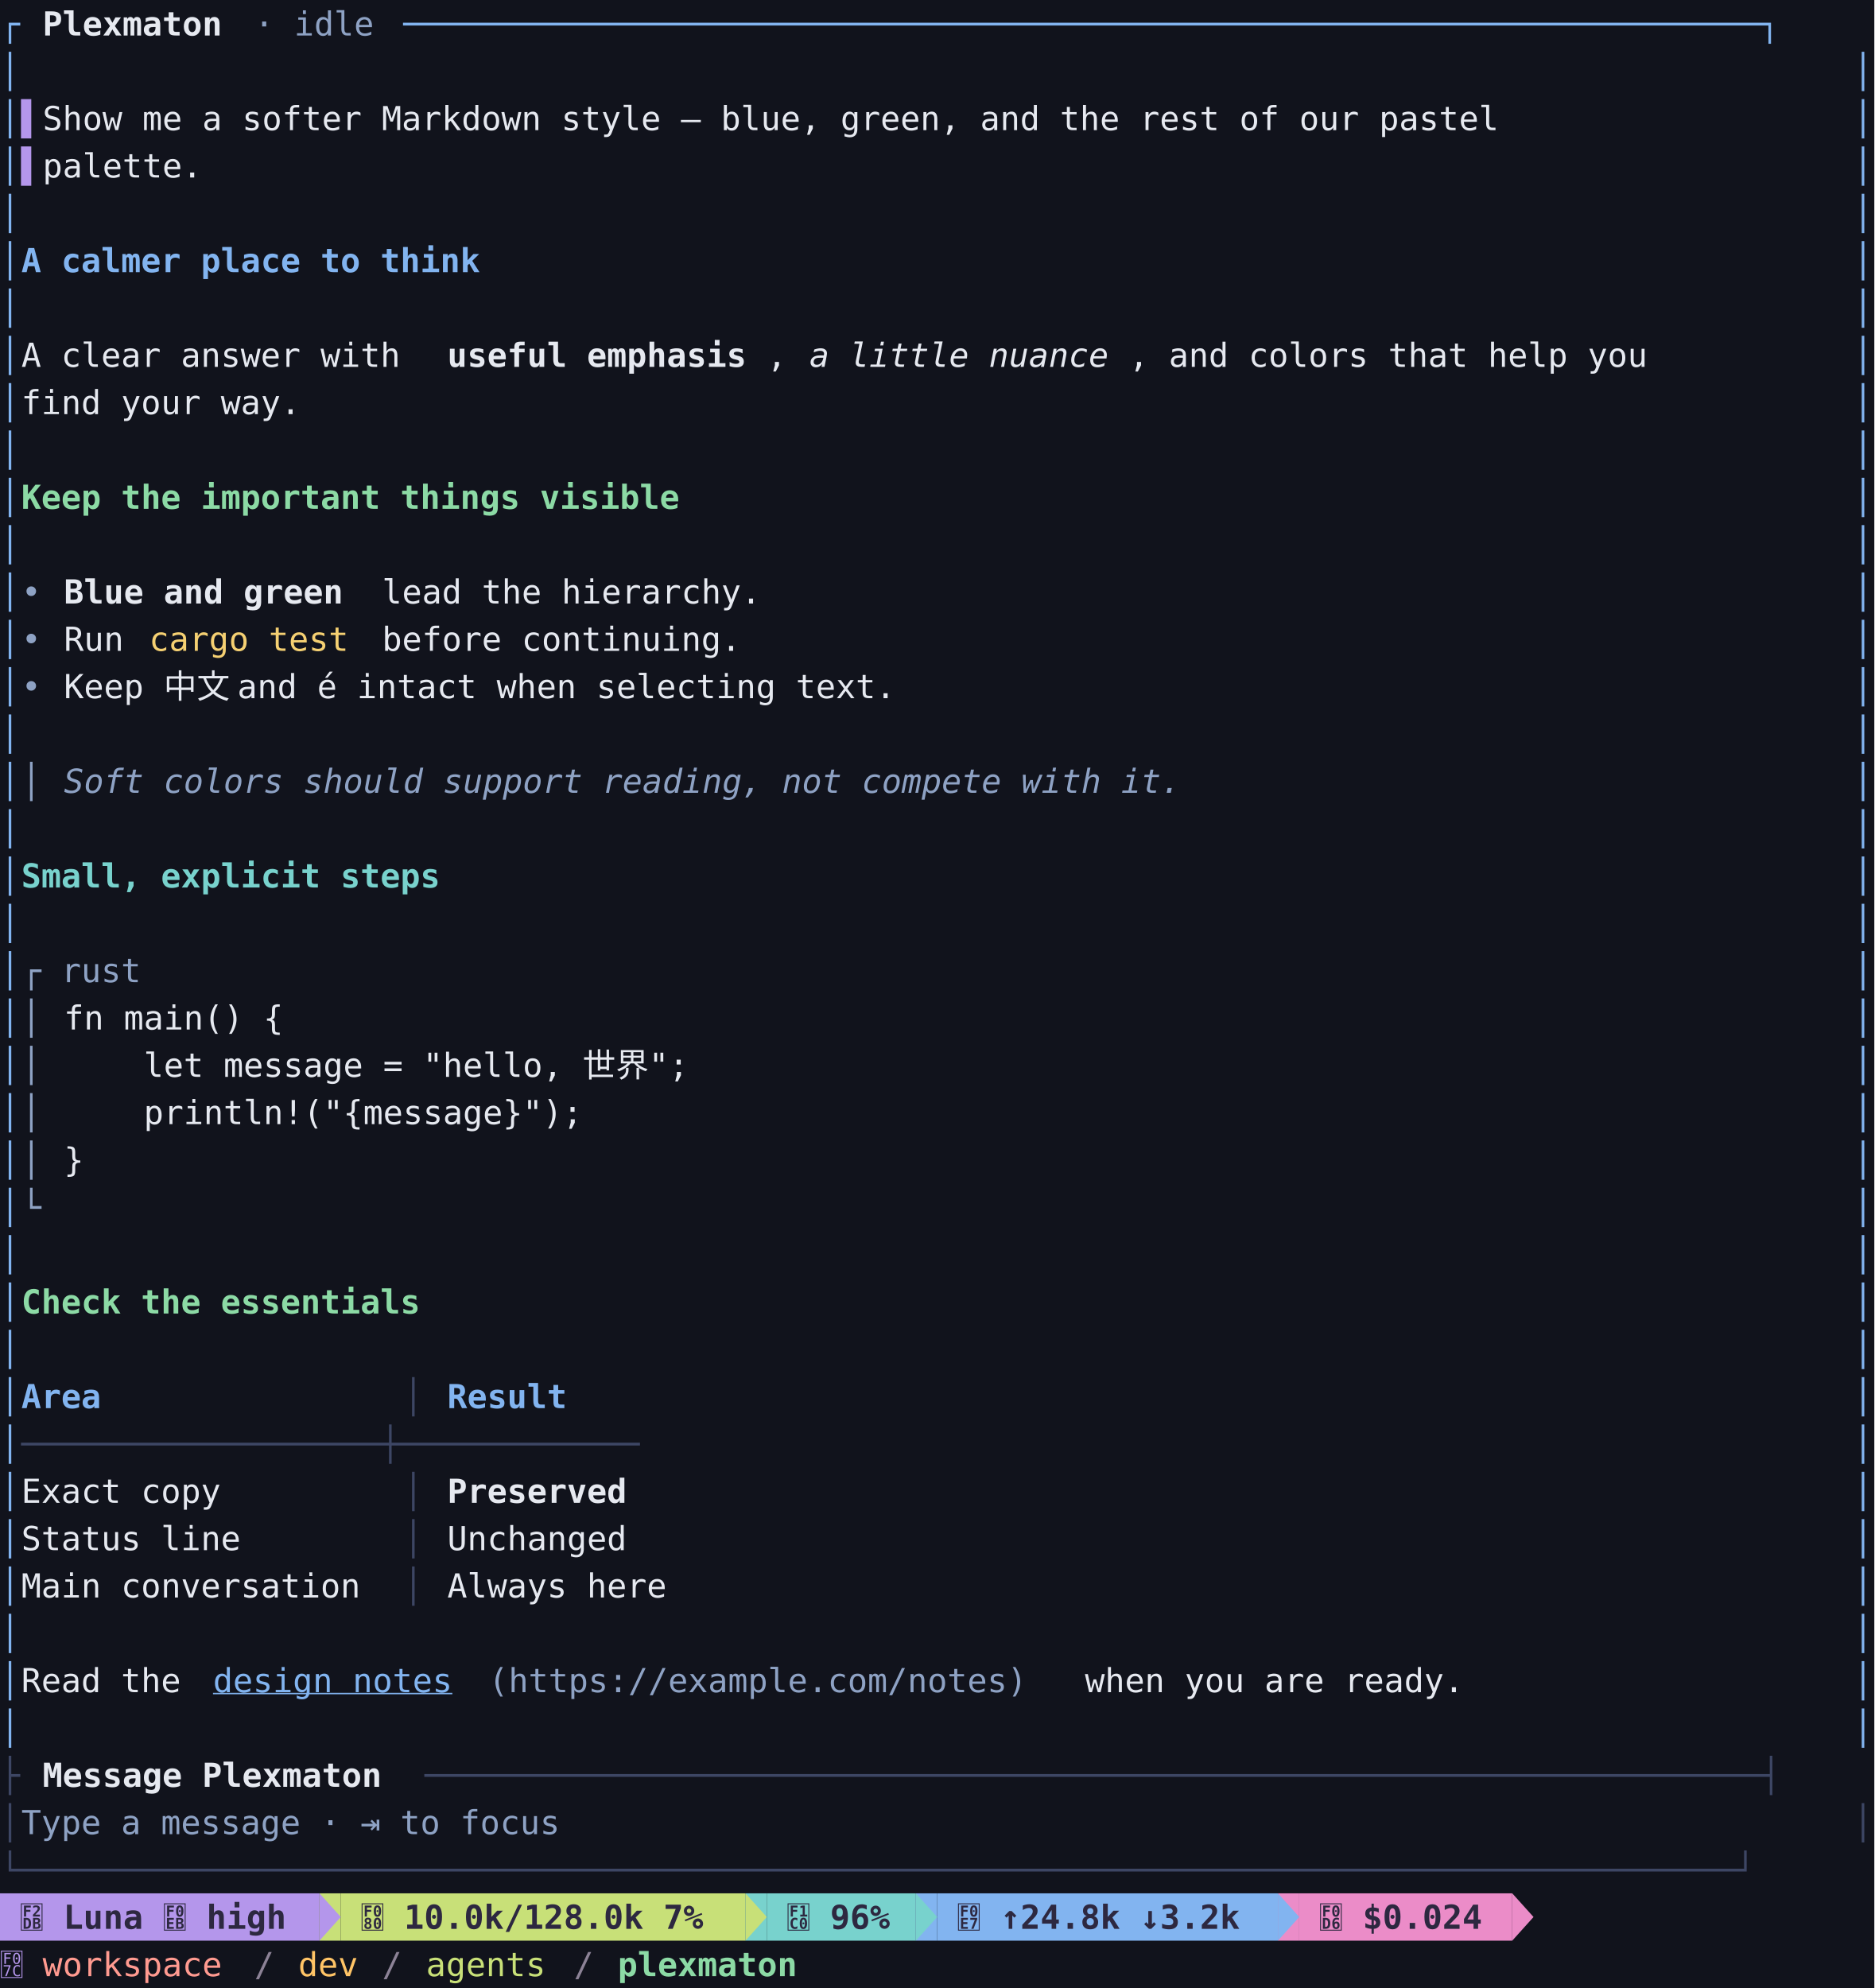
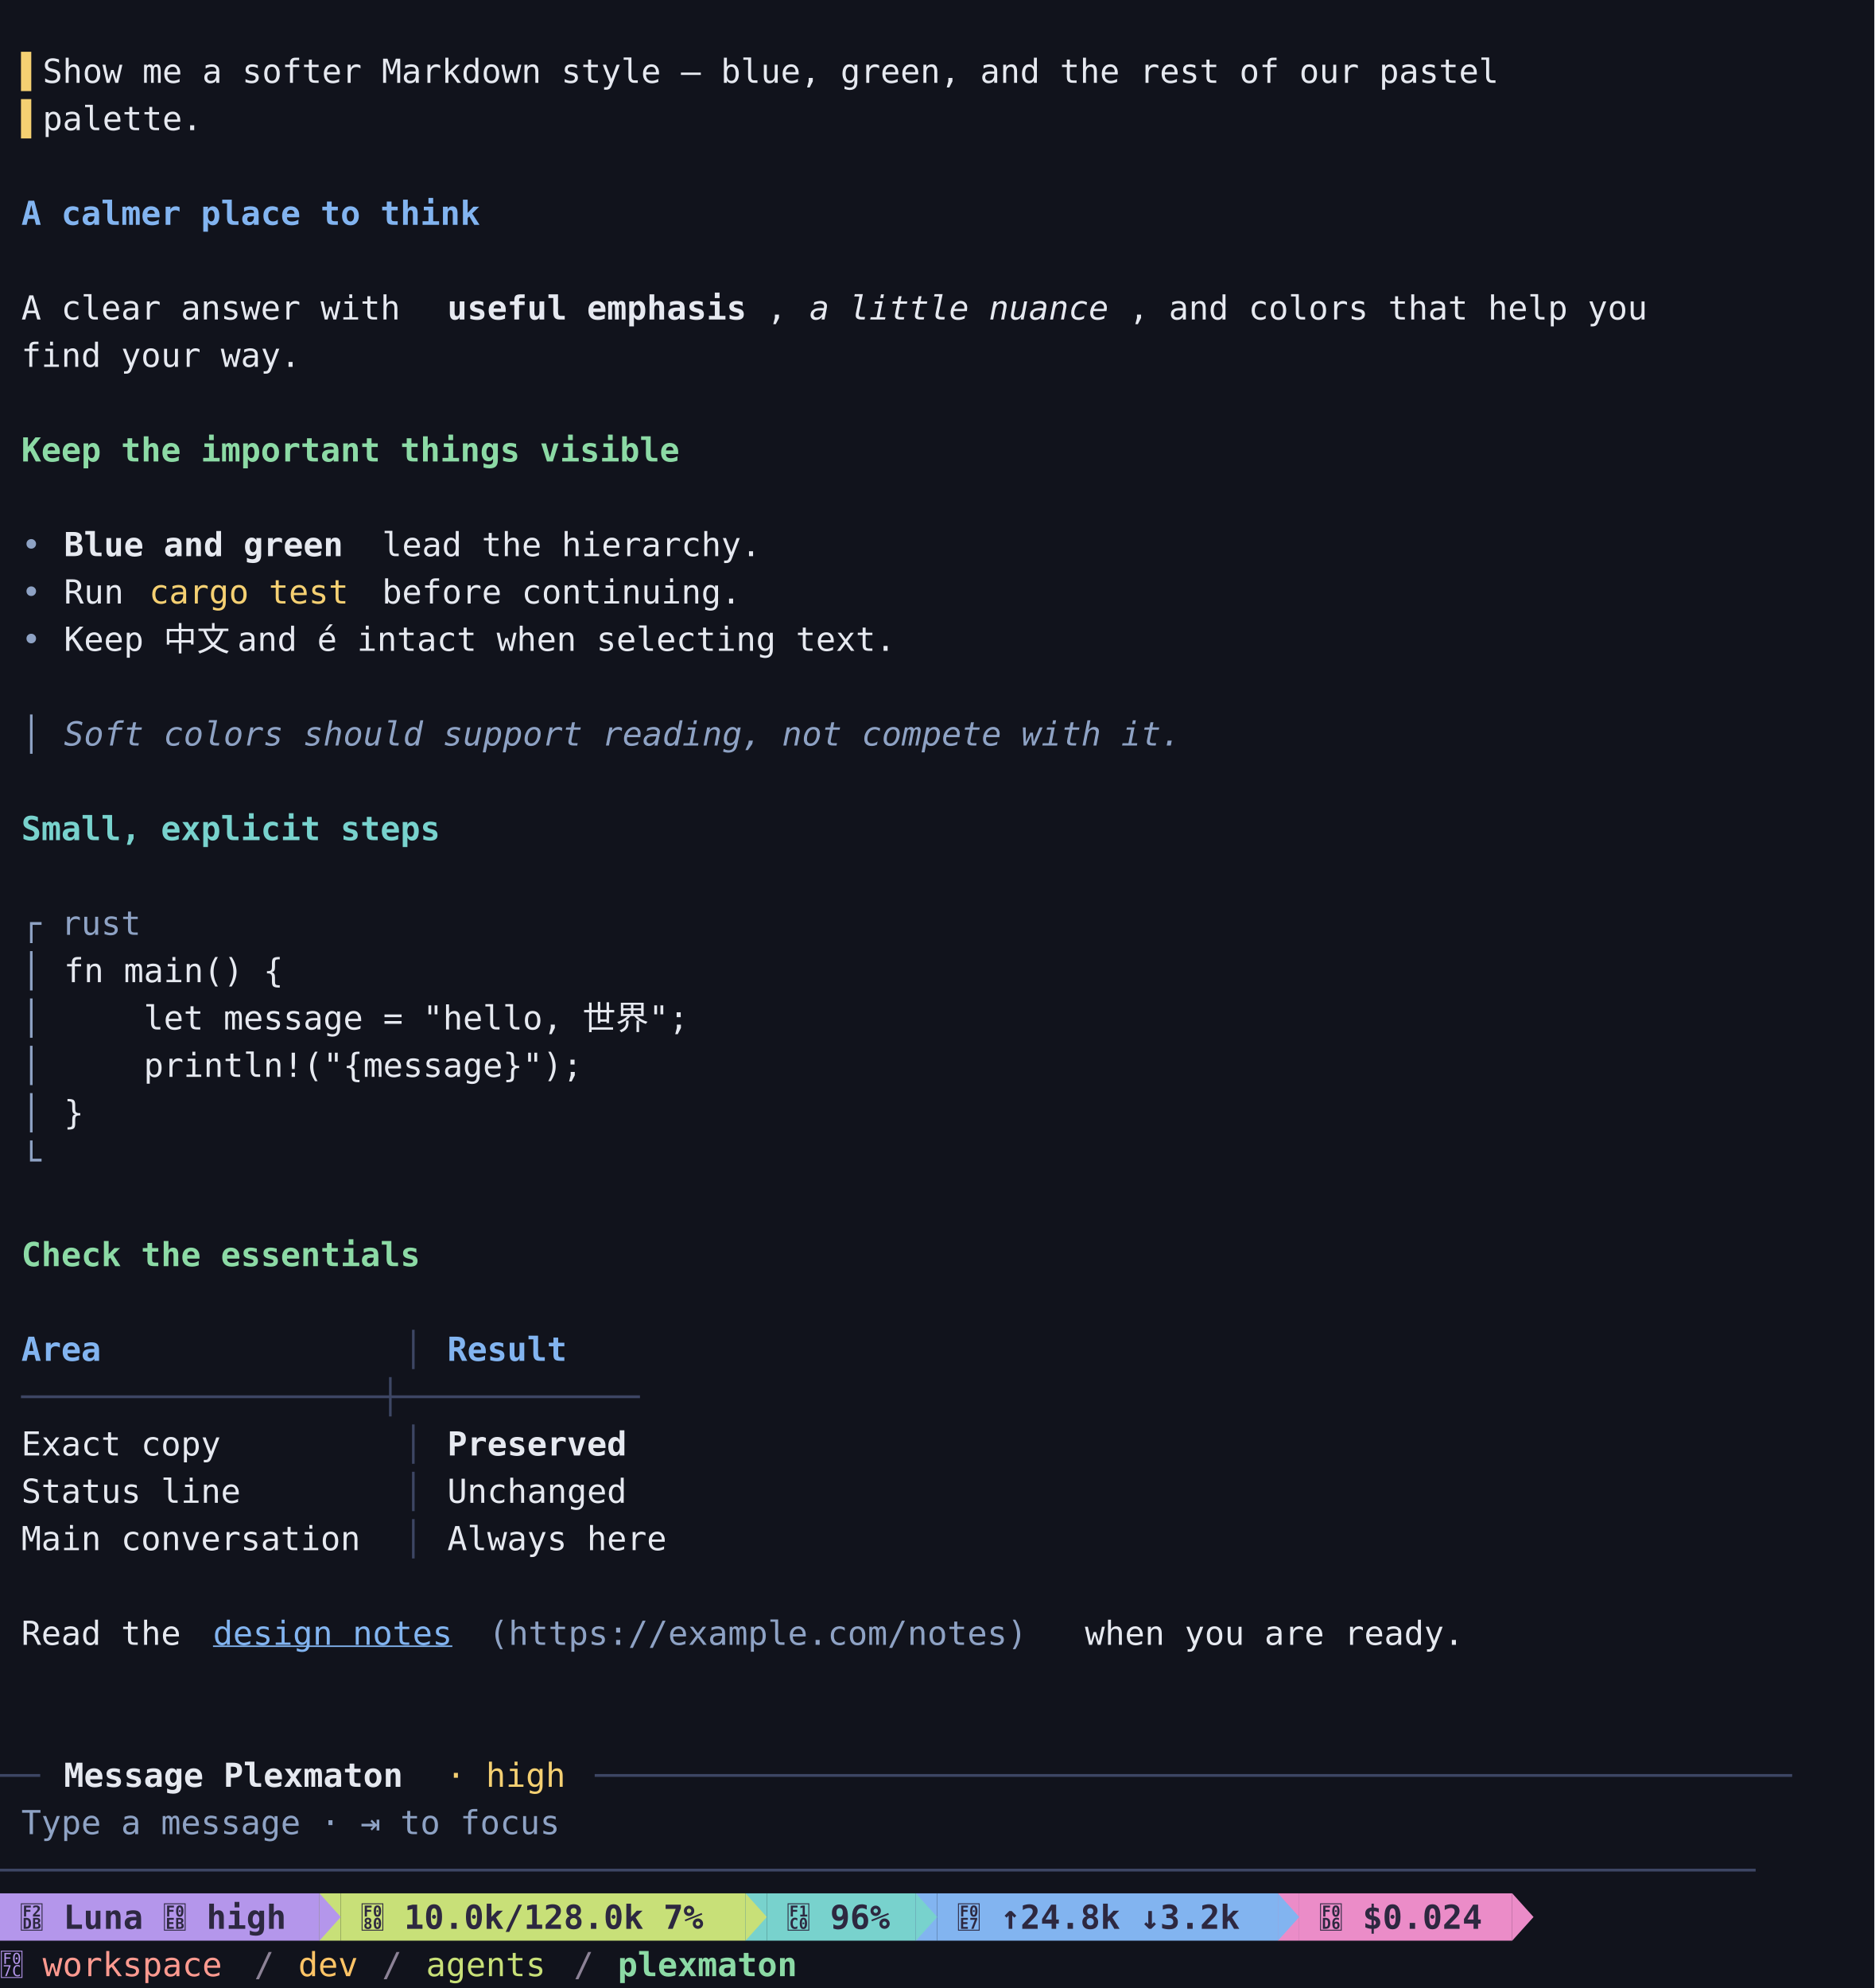
<svg xmlns="http://www.w3.org/2000/svg" width="100%" height="100%" viewBox="0 0 792 840" preserveAspectRatio="xMinYMin meet">
  <rect width="100%" height="100%" fill="#11131c" />
  <g font-family="Menlo,'Agave Nerd Font Mono',monospace" font-size="14">
-     <text x="0" y="15" fill="#82b4f0" font-weight="normal" font-style="normal" opacity="1" text-decoration="none" xml:space="preserve" textLength="18" lengthAdjust="spacingAndGlyphs">┌ </text>
-     <text x="18" y="15" fill="#e6e9f0" font-weight="bold" font-style="normal" opacity="1" text-decoration="none" xml:space="preserve" textLength="81" lengthAdjust="spacingAndGlyphs">Plexmaton</text>
-     <text x="99" y="15" fill="#8ea2c4" font-weight="normal" font-style="normal" opacity="1" text-decoration="none" xml:space="preserve" textLength="63" lengthAdjust="spacingAndGlyphs"> · idle</text>
-     <text x="162" y="15" fill="#82b4f0" font-weight="normal" font-style="normal" opacity="1" text-decoration="none" xml:space="preserve" textLength="630" lengthAdjust="spacingAndGlyphs"> ────────────────────────────────────────────────────────────────────┐</text>
-     <text x="0" y="35" fill="#82b4f0" font-weight="normal" font-style="normal" opacity="1" text-decoration="none" xml:space="preserve" textLength="9" lengthAdjust="spacingAndGlyphs">│</text>
-     <text x="783" y="35" fill="#82b4f0" font-weight="normal" font-style="normal" opacity="1" text-decoration="none" xml:space="preserve" textLength="9" lengthAdjust="spacingAndGlyphs">│</text>
-     <text x="0" y="55" fill="#82b4f0" font-weight="normal" font-style="normal" opacity="1" text-decoration="none" xml:space="preserve" textLength="9" lengthAdjust="spacingAndGlyphs">│</text>
-     <text x="9" y="55" fill="#b496eb" font-weight="normal" font-style="normal" opacity="1" text-decoration="none" xml:space="preserve" textLength="9" lengthAdjust="spacingAndGlyphs">▌</text>
-     <text x="18" y="55" fill="#e6e9f0" font-weight="normal" font-style="normal" opacity="1" text-decoration="none" xml:space="preserve" textLength="657" lengthAdjust="spacingAndGlyphs">Show me a softer Markdown style — blue, green, and the rest of our pastel</text>
-     <text x="783" y="55" fill="#82b4f0" font-weight="normal" font-style="normal" opacity="1" text-decoration="none" xml:space="preserve" textLength="9" lengthAdjust="spacingAndGlyphs">│</text>
-     <text x="0" y="75" fill="#82b4f0" font-weight="normal" font-style="normal" opacity="1" text-decoration="none" xml:space="preserve" textLength="9" lengthAdjust="spacingAndGlyphs">│</text>
-     <text x="9" y="75" fill="#b496eb" font-weight="normal" font-style="normal" opacity="1" text-decoration="none" xml:space="preserve" textLength="9" lengthAdjust="spacingAndGlyphs">▌</text>
-     <text x="18" y="75" fill="#e6e9f0" font-weight="normal" font-style="normal" opacity="1" text-decoration="none" xml:space="preserve" textLength="72" lengthAdjust="spacingAndGlyphs">palette.</text>
-     <text x="783" y="75" fill="#82b4f0" font-weight="normal" font-style="normal" opacity="1" text-decoration="none" xml:space="preserve" textLength="9" lengthAdjust="spacingAndGlyphs">│</text>
-     <text x="0" y="95" fill="#82b4f0" font-weight="normal" font-style="normal" opacity="1" text-decoration="none" xml:space="preserve" textLength="9" lengthAdjust="spacingAndGlyphs">│</text>
-     <text x="783" y="95" fill="#82b4f0" font-weight="normal" font-style="normal" opacity="1" text-decoration="none" xml:space="preserve" textLength="9" lengthAdjust="spacingAndGlyphs">│</text>
-     <text x="0" y="115" fill="#82b4f0" font-weight="normal" font-style="normal" opacity="1" text-decoration="none" xml:space="preserve" textLength="9" lengthAdjust="spacingAndGlyphs">│</text>
-     <text x="9" y="115" fill="#82b4f0" font-weight="bold" font-style="normal" opacity="1" text-decoration="none" xml:space="preserve" textLength="207" lengthAdjust="spacingAndGlyphs">A calmer place to think</text>
-     <text x="783" y="115" fill="#82b4f0" font-weight="normal" font-style="normal" opacity="1" text-decoration="none" xml:space="preserve" textLength="9" lengthAdjust="spacingAndGlyphs">│</text>
-     <text x="0" y="135" fill="#82b4f0" font-weight="normal" font-style="normal" opacity="1" text-decoration="none" xml:space="preserve" textLength="9" lengthAdjust="spacingAndGlyphs">│</text>
-     <text x="783" y="135" fill="#82b4f0" font-weight="normal" font-style="normal" opacity="1" text-decoration="none" xml:space="preserve" textLength="9" lengthAdjust="spacingAndGlyphs">│</text>
-     <text x="0" y="155" fill="#82b4f0" font-weight="normal" font-style="normal" opacity="1" text-decoration="none" xml:space="preserve" textLength="9" lengthAdjust="spacingAndGlyphs">│</text>
-     <text x="9" y="155" fill="#e6e9f0" font-weight="normal" font-style="normal" opacity="1" text-decoration="none" xml:space="preserve" textLength="180" lengthAdjust="spacingAndGlyphs">A clear answer with </text>
-     <text x="189" y="155" fill="#e6e9f0" font-weight="bold" font-style="normal" opacity="1" text-decoration="none" xml:space="preserve" textLength="135" lengthAdjust="spacingAndGlyphs">useful emphasis</text>
-     <text x="324" y="155" fill="#e6e9f0" font-weight="normal" font-style="normal" opacity="1" text-decoration="none" xml:space="preserve" textLength="18" lengthAdjust="spacingAndGlyphs">, </text>
-     <text x="342" y="155" fill="#e6e9f0" font-weight="normal" font-style="italic" opacity="1" text-decoration="none" xml:space="preserve" textLength="135" lengthAdjust="spacingAndGlyphs">a little nuance</text>
-     <text x="477" y="155" fill="#e6e9f0" font-weight="normal" font-style="normal" opacity="1" text-decoration="none" xml:space="preserve" textLength="234" lengthAdjust="spacingAndGlyphs">, and colors that help you</text>
-     <text x="783" y="155" fill="#82b4f0" font-weight="normal" font-style="normal" opacity="1" text-decoration="none" xml:space="preserve" textLength="9" lengthAdjust="spacingAndGlyphs">│</text>
-     <text x="0" y="175" fill="#82b4f0" font-weight="normal" font-style="normal" opacity="1" text-decoration="none" xml:space="preserve" textLength="9" lengthAdjust="spacingAndGlyphs">│</text>
-     <text x="9" y="175" fill="#e6e9f0" font-weight="normal" font-style="normal" opacity="1" text-decoration="none" xml:space="preserve" textLength="126" lengthAdjust="spacingAndGlyphs">find your way.</text>
-     <text x="783" y="175" fill="#82b4f0" font-weight="normal" font-style="normal" opacity="1" text-decoration="none" xml:space="preserve" textLength="9" lengthAdjust="spacingAndGlyphs">│</text>
-     <text x="0" y="195" fill="#82b4f0" font-weight="normal" font-style="normal" opacity="1" text-decoration="none" xml:space="preserve" textLength="9" lengthAdjust="spacingAndGlyphs">│</text>
-     <text x="783" y="195" fill="#82b4f0" font-weight="normal" font-style="normal" opacity="1" text-decoration="none" xml:space="preserve" textLength="9" lengthAdjust="spacingAndGlyphs">│</text>
-     <text x="0" y="215" fill="#82b4f0" font-weight="normal" font-style="normal" opacity="1" text-decoration="none" xml:space="preserve" textLength="9" lengthAdjust="spacingAndGlyphs">│</text>
-     <text x="9" y="215" fill="#8cdaa5" font-weight="bold" font-style="normal" opacity="1" text-decoration="none" xml:space="preserve" textLength="297" lengthAdjust="spacingAndGlyphs">Keep the important things visible</text>
-     <text x="783" y="215" fill="#82b4f0" font-weight="normal" font-style="normal" opacity="1" text-decoration="none" xml:space="preserve" textLength="9" lengthAdjust="spacingAndGlyphs">│</text>
-     <text x="0" y="235" fill="#82b4f0" font-weight="normal" font-style="normal" opacity="1" text-decoration="none" xml:space="preserve" textLength="9" lengthAdjust="spacingAndGlyphs">│</text>
-     <text x="783" y="235" fill="#82b4f0" font-weight="normal" font-style="normal" opacity="1" text-decoration="none" xml:space="preserve" textLength="9" lengthAdjust="spacingAndGlyphs">│</text>
-     <text x="0" y="255" fill="#82b4f0" font-weight="normal" font-style="normal" opacity="1" text-decoration="none" xml:space="preserve" textLength="9" lengthAdjust="spacingAndGlyphs">│</text>
+     <text x="9" y="35" fill="#f5d072" font-weight="normal" font-style="normal" opacity="1" text-decoration="none" xml:space="preserve" textLength="9" lengthAdjust="spacingAndGlyphs">▌</text>
+     <text x="18" y="35" fill="#e6e9f0" font-weight="normal" font-style="normal" opacity="1" text-decoration="none" xml:space="preserve" textLength="657" lengthAdjust="spacingAndGlyphs">Show me a softer Markdown style — blue, green, and the rest of our pastel</text>
+     <text x="9" y="55" fill="#f5d072" font-weight="normal" font-style="normal" opacity="1" text-decoration="none" xml:space="preserve" textLength="9" lengthAdjust="spacingAndGlyphs">▌</text>
+     <text x="18" y="55" fill="#e6e9f0" font-weight="normal" font-style="normal" opacity="1" text-decoration="none" xml:space="preserve" textLength="72" lengthAdjust="spacingAndGlyphs">palette.</text>
+     <text x="9" y="95" fill="#82b4f0" font-weight="bold" font-style="normal" opacity="1" text-decoration="none" xml:space="preserve" textLength="207" lengthAdjust="spacingAndGlyphs">A calmer place to think</text>
+     <text x="9" y="135" fill="#e6e9f0" font-weight="normal" font-style="normal" opacity="1" text-decoration="none" xml:space="preserve" textLength="180" lengthAdjust="spacingAndGlyphs">A clear answer with </text>
+     <text x="189" y="135" fill="#e6e9f0" font-weight="bold" font-style="normal" opacity="1" text-decoration="none" xml:space="preserve" textLength="135" lengthAdjust="spacingAndGlyphs">useful emphasis</text>
+     <text x="324" y="135" fill="#e6e9f0" font-weight="normal" font-style="normal" opacity="1" text-decoration="none" xml:space="preserve" textLength="18" lengthAdjust="spacingAndGlyphs">, </text>
+     <text x="342" y="135" fill="#e6e9f0" font-weight="normal" font-style="italic" opacity="1" text-decoration="none" xml:space="preserve" textLength="135" lengthAdjust="spacingAndGlyphs">a little nuance</text>
+     <text x="477" y="135" fill="#e6e9f0" font-weight="normal" font-style="normal" opacity="1" text-decoration="none" xml:space="preserve" textLength="234" lengthAdjust="spacingAndGlyphs">, and colors that help you</text>
+     <text x="9" y="155" fill="#e6e9f0" font-weight="normal" font-style="normal" opacity="1" text-decoration="none" xml:space="preserve" textLength="126" lengthAdjust="spacingAndGlyphs">find your way.</text>
+     <text x="9" y="195" fill="#8cdaa5" font-weight="bold" font-style="normal" opacity="1" text-decoration="none" xml:space="preserve" textLength="297" lengthAdjust="spacingAndGlyphs">Keep the important things visible</text>
+     <text x="9" y="235" fill="#8ea2c4" font-weight="normal" font-style="normal" opacity="1" text-decoration="none" xml:space="preserve" textLength="18" lengthAdjust="spacingAndGlyphs">• </text>
+     <text x="27" y="235" fill="#e6e9f0" font-weight="bold" font-style="normal" opacity="1" text-decoration="none" xml:space="preserve" textLength="126" lengthAdjust="spacingAndGlyphs">Blue and green</text>
+     <text x="153" y="235" fill="#e6e9f0" font-weight="normal" font-style="normal" opacity="1" text-decoration="none" xml:space="preserve" textLength="180" lengthAdjust="spacingAndGlyphs"> lead the hierarchy.</text>
    <text x="9" y="255" fill="#8ea2c4" font-weight="normal" font-style="normal" opacity="1" text-decoration="none" xml:space="preserve" textLength="18" lengthAdjust="spacingAndGlyphs">• </text>
-     <text x="27" y="255" fill="#e6e9f0" font-weight="bold" font-style="normal" opacity="1" text-decoration="none" xml:space="preserve" textLength="126" lengthAdjust="spacingAndGlyphs">Blue and green</text>
-     <text x="153" y="255" fill="#e6e9f0" font-weight="normal" font-style="normal" opacity="1" text-decoration="none" xml:space="preserve" textLength="180" lengthAdjust="spacingAndGlyphs"> lead the hierarchy.</text>
-     <text x="783" y="255" fill="#82b4f0" font-weight="normal" font-style="normal" opacity="1" text-decoration="none" xml:space="preserve" textLength="9" lengthAdjust="spacingAndGlyphs">│</text>
-     <text x="0" y="275" fill="#82b4f0" font-weight="normal" font-style="normal" opacity="1" text-decoration="none" xml:space="preserve" textLength="9" lengthAdjust="spacingAndGlyphs">│</text>
+     <text x="27" y="255" fill="#e6e9f0" font-weight="normal" font-style="normal" opacity="1" text-decoration="none" xml:space="preserve" textLength="36" lengthAdjust="spacingAndGlyphs">Run </text>
+     <text x="63" y="255" fill="#f5d072" font-weight="normal" font-style="normal" opacity="1" text-decoration="none" xml:space="preserve" textLength="90" lengthAdjust="spacingAndGlyphs">cargo test</text>
+     <text x="153" y="255" fill="#e6e9f0" font-weight="normal" font-style="normal" opacity="1" text-decoration="none" xml:space="preserve" textLength="171" lengthAdjust="spacingAndGlyphs"> before continuing.</text>
    <text x="9" y="275" fill="#8ea2c4" font-weight="normal" font-style="normal" opacity="1" text-decoration="none" xml:space="preserve" textLength="18" lengthAdjust="spacingAndGlyphs">• </text>
-     <text x="27" y="275" fill="#e6e9f0" font-weight="normal" font-style="normal" opacity="1" text-decoration="none" xml:space="preserve" textLength="36" lengthAdjust="spacingAndGlyphs">Run </text>
-     <text x="63" y="275" fill="#f5d072" font-weight="normal" font-style="normal" opacity="1" text-decoration="none" xml:space="preserve" textLength="90" lengthAdjust="spacingAndGlyphs">cargo test</text>
-     <text x="153" y="275" fill="#e6e9f0" font-weight="normal" font-style="normal" opacity="1" text-decoration="none" xml:space="preserve" textLength="171" lengthAdjust="spacingAndGlyphs"> before continuing.</text>
-     <text x="783" y="275" fill="#82b4f0" font-weight="normal" font-style="normal" opacity="1" text-decoration="none" xml:space="preserve" textLength="9" lengthAdjust="spacingAndGlyphs">│</text>
-     <text x="0" y="295" fill="#82b4f0" font-weight="normal" font-style="normal" opacity="1" text-decoration="none" xml:space="preserve" textLength="9" lengthAdjust="spacingAndGlyphs">│</text>
-     <text x="9" y="295" fill="#8ea2c4" font-weight="normal" font-style="normal" opacity="1" text-decoration="none" xml:space="preserve" textLength="18" lengthAdjust="spacingAndGlyphs">• </text>
-     <text x="27" y="295" fill="#e6e9f0" font-weight="normal" font-style="normal" opacity="1" text-decoration="none" xml:space="preserve" textLength="387" lengthAdjust="spacingAndGlyphs">Keep 中文 and é intact when selecting text.</text>
-     <text x="783" y="295" fill="#82b4f0" font-weight="normal" font-style="normal" opacity="1" text-decoration="none" xml:space="preserve" textLength="9" lengthAdjust="spacingAndGlyphs">│</text>
-     <text x="0" y="315" fill="#82b4f0" font-weight="normal" font-style="normal" opacity="1" text-decoration="none" xml:space="preserve" textLength="9" lengthAdjust="spacingAndGlyphs">│</text>
-     <text x="783" y="315" fill="#82b4f0" font-weight="normal" font-style="normal" opacity="1" text-decoration="none" xml:space="preserve" textLength="9" lengthAdjust="spacingAndGlyphs">│</text>
-     <text x="0" y="335" fill="#82b4f0" font-weight="normal" font-style="normal" opacity="1" text-decoration="none" xml:space="preserve" textLength="9" lengthAdjust="spacingAndGlyphs">│</text>
-     <text x="9" y="335" fill="#8ea2c4" font-weight="normal" font-style="normal" opacity="1" text-decoration="none" xml:space="preserve" textLength="18" lengthAdjust="spacingAndGlyphs">│ </text>
-     <text x="27" y="335" fill="#8ea2c4" font-weight="normal" font-style="italic" opacity="1" text-decoration="none" xml:space="preserve" textLength="504" lengthAdjust="spacingAndGlyphs">Soft colors should support reading, not compete with it.</text>
-     <text x="783" y="335" fill="#82b4f0" font-weight="normal" font-style="normal" opacity="1" text-decoration="none" xml:space="preserve" textLength="9" lengthAdjust="spacingAndGlyphs">│</text>
-     <text x="0" y="355" fill="#82b4f0" font-weight="normal" font-style="normal" opacity="1" text-decoration="none" xml:space="preserve" textLength="9" lengthAdjust="spacingAndGlyphs">│</text>
-     <text x="783" y="355" fill="#82b4f0" font-weight="normal" font-style="normal" opacity="1" text-decoration="none" xml:space="preserve" textLength="9" lengthAdjust="spacingAndGlyphs">│</text>
-     <text x="0" y="375" fill="#82b4f0" font-weight="normal" font-style="normal" opacity="1" text-decoration="none" xml:space="preserve" textLength="9" lengthAdjust="spacingAndGlyphs">│</text>
-     <text x="9" y="375" fill="#78d2cd" font-weight="bold" font-style="normal" opacity="1" text-decoration="none" xml:space="preserve" textLength="189" lengthAdjust="spacingAndGlyphs">Small, explicit steps</text>
-     <text x="783" y="375" fill="#82b4f0" font-weight="normal" font-style="normal" opacity="1" text-decoration="none" xml:space="preserve" textLength="9" lengthAdjust="spacingAndGlyphs">│</text>
-     <text x="0" y="395" fill="#82b4f0" font-weight="normal" font-style="normal" opacity="1" text-decoration="none" xml:space="preserve" textLength="9" lengthAdjust="spacingAndGlyphs">│</text>
-     <text x="783" y="395" fill="#82b4f0" font-weight="normal" font-style="normal" opacity="1" text-decoration="none" xml:space="preserve" textLength="9" lengthAdjust="spacingAndGlyphs">│</text>
-     <text x="0" y="415" fill="#82b4f0" font-weight="normal" font-style="normal" opacity="1" text-decoration="none" xml:space="preserve" textLength="9" lengthAdjust="spacingAndGlyphs">│</text>
-     <text x="9" y="415" fill="#8ea2c4" font-weight="normal" font-style="normal" opacity="1" text-decoration="none" xml:space="preserve" textLength="54" lengthAdjust="spacingAndGlyphs">┌ rust</text>
-     <text x="783" y="415" fill="#82b4f0" font-weight="normal" font-style="normal" opacity="1" text-decoration="none" xml:space="preserve" textLength="9" lengthAdjust="spacingAndGlyphs">│</text>
-     <text x="0" y="435" fill="#82b4f0" font-weight="normal" font-style="normal" opacity="1" text-decoration="none" xml:space="preserve" textLength="9" lengthAdjust="spacingAndGlyphs">│</text>
+     <text x="27" y="275" fill="#e6e9f0" font-weight="normal" font-style="normal" opacity="1" text-decoration="none" xml:space="preserve" textLength="387" lengthAdjust="spacingAndGlyphs">Keep 中文 and é intact when selecting text.</text>
+     <text x="9" y="315" fill="#8ea2c4" font-weight="normal" font-style="normal" opacity="1" text-decoration="none" xml:space="preserve" textLength="18" lengthAdjust="spacingAndGlyphs">│ </text>
+     <text x="27" y="315" fill="#8ea2c4" font-weight="normal" font-style="italic" opacity="1" text-decoration="none" xml:space="preserve" textLength="504" lengthAdjust="spacingAndGlyphs">Soft colors should support reading, not compete with it.</text>
+     <text x="9" y="355" fill="#78d2cd" font-weight="bold" font-style="normal" opacity="1" text-decoration="none" xml:space="preserve" textLength="189" lengthAdjust="spacingAndGlyphs">Small, explicit steps</text>
+     <text x="9" y="395" fill="#8ea2c4" font-weight="normal" font-style="normal" opacity="1" text-decoration="none" xml:space="preserve" textLength="54" lengthAdjust="spacingAndGlyphs">┌ rust</text>
+     <text x="9" y="415" fill="#8ea2c4" font-weight="normal" font-style="normal" opacity="1" text-decoration="none" xml:space="preserve" textLength="18" lengthAdjust="spacingAndGlyphs">│ </text>
+     <text x="27" y="415" fill="#e6e9f0" font-weight="normal" font-style="normal" opacity="1" text-decoration="none" xml:space="preserve" textLength="99" lengthAdjust="spacingAndGlyphs">fn main() {</text>
    <text x="9" y="435" fill="#8ea2c4" font-weight="normal" font-style="normal" opacity="1" text-decoration="none" xml:space="preserve" textLength="18" lengthAdjust="spacingAndGlyphs">│ </text>
-     <text x="27" y="435" fill="#e6e9f0" font-weight="normal" font-style="normal" opacity="1" text-decoration="none" xml:space="preserve" textLength="99" lengthAdjust="spacingAndGlyphs">fn main() {</text>
-     <text x="783" y="435" fill="#82b4f0" font-weight="normal" font-style="normal" opacity="1" text-decoration="none" xml:space="preserve" textLength="9" lengthAdjust="spacingAndGlyphs">│</text>
-     <text x="0" y="455" fill="#82b4f0" font-weight="normal" font-style="normal" opacity="1" text-decoration="none" xml:space="preserve" textLength="9" lengthAdjust="spacingAndGlyphs">│</text>
+     <text x="27" y="435" fill="#e6e9f0" font-weight="normal" font-style="normal" opacity="1" text-decoration="none" xml:space="preserve" textLength="288" lengthAdjust="spacingAndGlyphs">    let message = "hello, 世界";</text>
    <text x="9" y="455" fill="#8ea2c4" font-weight="normal" font-style="normal" opacity="1" text-decoration="none" xml:space="preserve" textLength="18" lengthAdjust="spacingAndGlyphs">│ </text>
-     <text x="27" y="455" fill="#e6e9f0" font-weight="normal" font-style="normal" opacity="1" text-decoration="none" xml:space="preserve" textLength="288" lengthAdjust="spacingAndGlyphs">    let message = "hello, 世界";</text>
-     <text x="783" y="455" fill="#82b4f0" font-weight="normal" font-style="normal" opacity="1" text-decoration="none" xml:space="preserve" textLength="9" lengthAdjust="spacingAndGlyphs">│</text>
-     <text x="0" y="475" fill="#82b4f0" font-weight="normal" font-style="normal" opacity="1" text-decoration="none" xml:space="preserve" textLength="9" lengthAdjust="spacingAndGlyphs">│</text>
+     <text x="27" y="455" fill="#e6e9f0" font-weight="normal" font-style="normal" opacity="1" text-decoration="none" xml:space="preserve" textLength="234" lengthAdjust="spacingAndGlyphs">    println!("{message}");</text>
    <text x="9" y="475" fill="#8ea2c4" font-weight="normal" font-style="normal" opacity="1" text-decoration="none" xml:space="preserve" textLength="18" lengthAdjust="spacingAndGlyphs">│ </text>
-     <text x="27" y="475" fill="#e6e9f0" font-weight="normal" font-style="normal" opacity="1" text-decoration="none" xml:space="preserve" textLength="234" lengthAdjust="spacingAndGlyphs">    println!("{message}");</text>
-     <text x="783" y="475" fill="#82b4f0" font-weight="normal" font-style="normal" opacity="1" text-decoration="none" xml:space="preserve" textLength="9" lengthAdjust="spacingAndGlyphs">│</text>
-     <text x="0" y="495" fill="#82b4f0" font-weight="normal" font-style="normal" opacity="1" text-decoration="none" xml:space="preserve" textLength="9" lengthAdjust="spacingAndGlyphs">│</text>
-     <text x="9" y="495" fill="#8ea2c4" font-weight="normal" font-style="normal" opacity="1" text-decoration="none" xml:space="preserve" textLength="18" lengthAdjust="spacingAndGlyphs">│ </text>
-     <text x="27" y="495" fill="#e6e9f0" font-weight="normal" font-style="normal" opacity="1" text-decoration="none" xml:space="preserve" textLength="9" lengthAdjust="spacingAndGlyphs">}</text>
-     <text x="783" y="495" fill="#82b4f0" font-weight="normal" font-style="normal" opacity="1" text-decoration="none" xml:space="preserve" textLength="9" lengthAdjust="spacingAndGlyphs">│</text>
-     <text x="0" y="515" fill="#82b4f0" font-weight="normal" font-style="normal" opacity="1" text-decoration="none" xml:space="preserve" textLength="9" lengthAdjust="spacingAndGlyphs">│</text>
-     <text x="9" y="515" fill="#8ea2c4" font-weight="normal" font-style="normal" opacity="1" text-decoration="none" xml:space="preserve" textLength="9" lengthAdjust="spacingAndGlyphs">└</text>
-     <text x="783" y="515" fill="#82b4f0" font-weight="normal" font-style="normal" opacity="1" text-decoration="none" xml:space="preserve" textLength="9" lengthAdjust="spacingAndGlyphs">│</text>
-     <text x="0" y="535" fill="#82b4f0" font-weight="normal" font-style="normal" opacity="1" text-decoration="none" xml:space="preserve" textLength="9" lengthAdjust="spacingAndGlyphs">│</text>
-     <text x="783" y="535" fill="#82b4f0" font-weight="normal" font-style="normal" opacity="1" text-decoration="none" xml:space="preserve" textLength="9" lengthAdjust="spacingAndGlyphs">│</text>
-     <text x="0" y="555" fill="#82b4f0" font-weight="normal" font-style="normal" opacity="1" text-decoration="none" xml:space="preserve" textLength="9" lengthAdjust="spacingAndGlyphs">│</text>
-     <text x="9" y="555" fill="#8cdaa5" font-weight="bold" font-style="normal" opacity="1" text-decoration="none" xml:space="preserve" textLength="180" lengthAdjust="spacingAndGlyphs">Check the essentials</text>
-     <text x="783" y="555" fill="#82b4f0" font-weight="normal" font-style="normal" opacity="1" text-decoration="none" xml:space="preserve" textLength="9" lengthAdjust="spacingAndGlyphs">│</text>
-     <text x="0" y="575" fill="#82b4f0" font-weight="normal" font-style="normal" opacity="1" text-decoration="none" xml:space="preserve" textLength="9" lengthAdjust="spacingAndGlyphs">│</text>
-     <text x="783" y="575" fill="#82b4f0" font-weight="normal" font-style="normal" opacity="1" text-decoration="none" xml:space="preserve" textLength="9" lengthAdjust="spacingAndGlyphs">│</text>
-     <text x="0" y="595" fill="#82b4f0" font-weight="normal" font-style="normal" opacity="1" text-decoration="none" xml:space="preserve" textLength="9" lengthAdjust="spacingAndGlyphs">│</text>
-     <text x="9" y="595" fill="#82b4f0" font-weight="bold" font-style="normal" opacity="1" text-decoration="none" xml:space="preserve" textLength="36" lengthAdjust="spacingAndGlyphs">Area</text>
-     <text x="162" y="595" fill="#3d4664" font-weight="normal" font-style="normal" opacity="1" text-decoration="none" xml:space="preserve" textLength="27" lengthAdjust="spacingAndGlyphs"> │ </text>
-     <text x="189" y="595" fill="#82b4f0" font-weight="bold" font-style="normal" opacity="1" text-decoration="none" xml:space="preserve" textLength="54" lengthAdjust="spacingAndGlyphs">Result</text>
-     <text x="783" y="595" fill="#82b4f0" font-weight="normal" font-style="normal" opacity="1" text-decoration="none" xml:space="preserve" textLength="9" lengthAdjust="spacingAndGlyphs">│</text>
-     <text x="0" y="615" fill="#82b4f0" font-weight="normal" font-style="normal" opacity="1" text-decoration="none" xml:space="preserve" textLength="9" lengthAdjust="spacingAndGlyphs">│</text>
-     <text x="9" y="615" fill="#3d4664" font-weight="normal" font-style="normal" opacity="1" text-decoration="none" xml:space="preserve" textLength="279" lengthAdjust="spacingAndGlyphs">──────────────────┼────────────</text>
-     <text x="783" y="615" fill="#82b4f0" font-weight="normal" font-style="normal" opacity="1" text-decoration="none" xml:space="preserve" textLength="9" lengthAdjust="spacingAndGlyphs">│</text>
-     <text x="0" y="635" fill="#82b4f0" font-weight="normal" font-style="normal" opacity="1" text-decoration="none" xml:space="preserve" textLength="9" lengthAdjust="spacingAndGlyphs">│</text>
-     <text x="9" y="635" fill="#e6e9f0" font-weight="normal" font-style="normal" opacity="1" text-decoration="none" xml:space="preserve" textLength="90" lengthAdjust="spacingAndGlyphs">Exact copy</text>
+     <text x="27" y="475" fill="#e6e9f0" font-weight="normal" font-style="normal" opacity="1" text-decoration="none" xml:space="preserve" textLength="9" lengthAdjust="spacingAndGlyphs">}</text>
+     <text x="9" y="495" fill="#8ea2c4" font-weight="normal" font-style="normal" opacity="1" text-decoration="none" xml:space="preserve" textLength="9" lengthAdjust="spacingAndGlyphs">└</text>
+     <text x="9" y="535" fill="#8cdaa5" font-weight="bold" font-style="normal" opacity="1" text-decoration="none" xml:space="preserve" textLength="180" lengthAdjust="spacingAndGlyphs">Check the essentials</text>
+     <text x="9" y="575" fill="#82b4f0" font-weight="bold" font-style="normal" opacity="1" text-decoration="none" xml:space="preserve" textLength="36" lengthAdjust="spacingAndGlyphs">Area</text>
+     <text x="162" y="575" fill="#3d4664" font-weight="normal" font-style="normal" opacity="1" text-decoration="none" xml:space="preserve" textLength="27" lengthAdjust="spacingAndGlyphs"> │ </text>
+     <text x="189" y="575" fill="#82b4f0" font-weight="bold" font-style="normal" opacity="1" text-decoration="none" xml:space="preserve" textLength="54" lengthAdjust="spacingAndGlyphs">Result</text>
+     <text x="9" y="595" fill="#3d4664" font-weight="normal" font-style="normal" opacity="1" text-decoration="none" xml:space="preserve" textLength="279" lengthAdjust="spacingAndGlyphs">──────────────────┼────────────</text>
+     <text x="9" y="615" fill="#e6e9f0" font-weight="normal" font-style="normal" opacity="1" text-decoration="none" xml:space="preserve" textLength="90" lengthAdjust="spacingAndGlyphs">Exact copy</text>
+     <text x="162" y="615" fill="#3d4664" font-weight="normal" font-style="normal" opacity="1" text-decoration="none" xml:space="preserve" textLength="27" lengthAdjust="spacingAndGlyphs"> │ </text>
+     <text x="189" y="615" fill="#e6e9f0" font-weight="bold" font-style="normal" opacity="1" text-decoration="none" xml:space="preserve" textLength="81" lengthAdjust="spacingAndGlyphs">Preserved</text>
+     <text x="9" y="635" fill="#e6e9f0" font-weight="normal" font-style="normal" opacity="1" text-decoration="none" xml:space="preserve" textLength="99" lengthAdjust="spacingAndGlyphs">Status line</text>
    <text x="162" y="635" fill="#3d4664" font-weight="normal" font-style="normal" opacity="1" text-decoration="none" xml:space="preserve" textLength="27" lengthAdjust="spacingAndGlyphs"> │ </text>
-     <text x="189" y="635" fill="#e6e9f0" font-weight="bold" font-style="normal" opacity="1" text-decoration="none" xml:space="preserve" textLength="81" lengthAdjust="spacingAndGlyphs">Preserved</text>
-     <text x="783" y="635" fill="#82b4f0" font-weight="normal" font-style="normal" opacity="1" text-decoration="none" xml:space="preserve" textLength="9" lengthAdjust="spacingAndGlyphs">│</text>
-     <text x="0" y="655" fill="#82b4f0" font-weight="normal" font-style="normal" opacity="1" text-decoration="none" xml:space="preserve" textLength="9" lengthAdjust="spacingAndGlyphs">│</text>
-     <text x="9" y="655" fill="#e6e9f0" font-weight="normal" font-style="normal" opacity="1" text-decoration="none" xml:space="preserve" textLength="99" lengthAdjust="spacingAndGlyphs">Status line</text>
+     <text x="189" y="635" fill="#e6e9f0" font-weight="normal" font-style="normal" opacity="1" text-decoration="none" xml:space="preserve" textLength="81" lengthAdjust="spacingAndGlyphs">Unchanged</text>
+     <text x="9" y="655" fill="#e6e9f0" font-weight="normal" font-style="normal" opacity="1" text-decoration="none" xml:space="preserve" textLength="153" lengthAdjust="spacingAndGlyphs">Main conversation</text>
    <text x="162" y="655" fill="#3d4664" font-weight="normal" font-style="normal" opacity="1" text-decoration="none" xml:space="preserve" textLength="27" lengthAdjust="spacingAndGlyphs"> │ </text>
-     <text x="189" y="655" fill="#e6e9f0" font-weight="normal" font-style="normal" opacity="1" text-decoration="none" xml:space="preserve" textLength="81" lengthAdjust="spacingAndGlyphs">Unchanged</text>
-     <text x="783" y="655" fill="#82b4f0" font-weight="normal" font-style="normal" opacity="1" text-decoration="none" xml:space="preserve" textLength="9" lengthAdjust="spacingAndGlyphs">│</text>
-     <text x="0" y="675" fill="#82b4f0" font-weight="normal" font-style="normal" opacity="1" text-decoration="none" xml:space="preserve" textLength="9" lengthAdjust="spacingAndGlyphs">│</text>
-     <text x="9" y="675" fill="#e6e9f0" font-weight="normal" font-style="normal" opacity="1" text-decoration="none" xml:space="preserve" textLength="153" lengthAdjust="spacingAndGlyphs">Main conversation</text>
-     <text x="162" y="675" fill="#3d4664" font-weight="normal" font-style="normal" opacity="1" text-decoration="none" xml:space="preserve" textLength="27" lengthAdjust="spacingAndGlyphs"> │ </text>
-     <text x="189" y="675" fill="#e6e9f0" font-weight="normal" font-style="normal" opacity="1" text-decoration="none" xml:space="preserve" textLength="99" lengthAdjust="spacingAndGlyphs">Always here</text>
-     <text x="783" y="675" fill="#82b4f0" font-weight="normal" font-style="normal" opacity="1" text-decoration="none" xml:space="preserve" textLength="9" lengthAdjust="spacingAndGlyphs">│</text>
-     <text x="0" y="695" fill="#82b4f0" font-weight="normal" font-style="normal" opacity="1" text-decoration="none" xml:space="preserve" textLength="9" lengthAdjust="spacingAndGlyphs">│</text>
-     <text x="783" y="695" fill="#82b4f0" font-weight="normal" font-style="normal" opacity="1" text-decoration="none" xml:space="preserve" textLength="9" lengthAdjust="spacingAndGlyphs">│</text>
-     <text x="0" y="715" fill="#82b4f0" font-weight="normal" font-style="normal" opacity="1" text-decoration="none" xml:space="preserve" textLength="9" lengthAdjust="spacingAndGlyphs">│</text>
-     <text x="9" y="715" fill="#e6e9f0" font-weight="normal" font-style="normal" opacity="1" text-decoration="none" xml:space="preserve" textLength="81" lengthAdjust="spacingAndGlyphs">Read the </text>
-     <text x="90" y="715" fill="#82b4f0" font-weight="normal" font-style="normal" opacity="1" text-decoration="underline" xml:space="preserve" textLength="108" lengthAdjust="spacingAndGlyphs">design notes</text>
-     <text x="198" y="715" fill="#8ea2c4" font-weight="normal" font-style="normal" opacity="1" text-decoration="none" xml:space="preserve" textLength="252" lengthAdjust="spacingAndGlyphs"> (https://example.com/notes)</text>
-     <text x="450" y="715" fill="#e6e9f0" font-weight="normal" font-style="normal" opacity="1" text-decoration="none" xml:space="preserve" textLength="180" lengthAdjust="spacingAndGlyphs"> when you are ready.</text>
-     <text x="783" y="715" fill="#82b4f0" font-weight="normal" font-style="normal" opacity="1" text-decoration="none" xml:space="preserve" textLength="9" lengthAdjust="spacingAndGlyphs">│</text>
-     <text x="0" y="735" fill="#82b4f0" font-weight="normal" font-style="normal" opacity="1" text-decoration="none" xml:space="preserve" textLength="9" lengthAdjust="spacingAndGlyphs">│</text>
-     <text x="783" y="735" fill="#82b4f0" font-weight="normal" font-style="normal" opacity="1" text-decoration="none" xml:space="preserve" textLength="9" lengthAdjust="spacingAndGlyphs">│</text>
-     <text x="0" y="755" fill="#3d4664" font-weight="normal" font-style="normal" opacity="1" text-decoration="none" xml:space="preserve" textLength="18" lengthAdjust="spacingAndGlyphs">├ </text>
-     <text x="18" y="755" fill="#e6e9f0" font-weight="bold" font-style="normal" opacity="1" text-decoration="none" xml:space="preserve" textLength="153" lengthAdjust="spacingAndGlyphs">Message Plexmaton</text>
-     <text x="171" y="755" fill="#3d4664" font-weight="normal" font-style="normal" opacity="1" text-decoration="none" xml:space="preserve" textLength="621" lengthAdjust="spacingAndGlyphs"> ───────────────────────────────────────────────────────────────────┤</text>
-     <text x="0" y="775" fill="#3d4664" font-weight="normal" font-style="normal" opacity="1" text-decoration="none" xml:space="preserve" textLength="9" lengthAdjust="spacingAndGlyphs">│</text>
+     <text x="189" y="655" fill="#e6e9f0" font-weight="normal" font-style="normal" opacity="1" text-decoration="none" xml:space="preserve" textLength="99" lengthAdjust="spacingAndGlyphs">Always here</text>
+     <text x="9" y="695" fill="#e6e9f0" font-weight="normal" font-style="normal" opacity="1" text-decoration="none" xml:space="preserve" textLength="81" lengthAdjust="spacingAndGlyphs">Read the </text>
+     <text x="90" y="695" fill="#82b4f0" font-weight="normal" font-style="normal" opacity="1" text-decoration="underline" xml:space="preserve" textLength="108" lengthAdjust="spacingAndGlyphs">design notes</text>
+     <text x="198" y="695" fill="#8ea2c4" font-weight="normal" font-style="normal" opacity="1" text-decoration="none" xml:space="preserve" textLength="252" lengthAdjust="spacingAndGlyphs"> (https://example.com/notes)</text>
+     <text x="450" y="695" fill="#e6e9f0" font-weight="normal" font-style="normal" opacity="1" text-decoration="none" xml:space="preserve" textLength="180" lengthAdjust="spacingAndGlyphs"> when you are ready.</text>
+     <text x="0" y="755" fill="#3d4664" font-weight="normal" font-style="normal" opacity="1" text-decoration="none" xml:space="preserve" textLength="27" lengthAdjust="spacingAndGlyphs">── </text>
+     <text x="27" y="755" fill="#e6e9f0" font-weight="bold" font-style="normal" opacity="1" text-decoration="none" xml:space="preserve" textLength="153" lengthAdjust="spacingAndGlyphs">Message Plexmaton</text>
+     <text x="180" y="755" fill="#f5d072" font-weight="normal" font-style="normal" opacity="1" text-decoration="none" xml:space="preserve" textLength="63" lengthAdjust="spacingAndGlyphs"> · high</text>
+     <text x="243" y="755" fill="#3d4664" font-weight="normal" font-style="normal" opacity="1" text-decoration="none" xml:space="preserve" textLength="549" lengthAdjust="spacingAndGlyphs"> ────────────────────────────────────────────────────────────</text>
    <text x="9" y="775" fill="#8ea2c4" font-weight="normal" font-style="normal" opacity="1" text-decoration="none" xml:space="preserve" textLength="243" lengthAdjust="spacingAndGlyphs">Type a message · ⇥ to focus</text>
-     <text x="783" y="775" fill="#3d4664" font-weight="normal" font-style="normal" opacity="1" text-decoration="none" xml:space="preserve" textLength="9" lengthAdjust="spacingAndGlyphs">│</text>
-     <text x="0" y="795" fill="#3d4664" font-weight="normal" font-style="normal" opacity="1" text-decoration="none" xml:space="preserve" textLength="792" lengthAdjust="spacingAndGlyphs">└──────────────────────────────────────────────────────────────────────────────────────┘</text>
+     <text x="0" y="795" fill="#3d4664" font-weight="normal" font-style="normal" opacity="1" text-decoration="none" xml:space="preserve" textLength="792" lengthAdjust="spacingAndGlyphs">────────────────────────────────────────────────────────────────────────────────────────</text>
    <rect x="0" y="800" width="135" height="20" fill="#b496eb" />
    <text x="0" y="815" fill="#2d2840" font-weight="bold" font-style="normal" opacity="1" text-decoration="none" xml:space="preserve" textLength="135" lengthAdjust="spacingAndGlyphs">  Luna  high </text>
    <rect x="135" y="800" width="9" height="20" fill="#c8e078" />
    <polygon points="135,800 144,810 135,820" fill="#b496eb" />
    <rect x="144" y="800" width="171" height="20" fill="#c8e078" />
    <text x="144" y="815" fill="#2d2840" font-weight="bold" font-style="normal" opacity="1" text-decoration="none" xml:space="preserve" textLength="171" lengthAdjust="spacingAndGlyphs">  10.0k/128.0k 7% </text>
    <rect x="315" y="800" width="9" height="20" fill="#78d2cd" />
    <polygon points="315,800 324,810 315,820" fill="#c8e078" />
    <rect x="324" y="800" width="63" height="20" fill="#78d2cd" />
    <text x="324" y="815" fill="#2d2840" font-weight="bold" font-style="normal" opacity="1" text-decoration="none" xml:space="preserve" textLength="63" lengthAdjust="spacingAndGlyphs">  96% </text>
    <rect x="387" y="800" width="9" height="20" fill="#82b4f0" />
    <polygon points="387,800 396,810 387,820" fill="#78d2cd" />
    <rect x="396" y="800" width="144" height="20" fill="#82b4f0" />
    <text x="396" y="815" fill="#2d2840" font-weight="bold" font-style="normal" opacity="1" text-decoration="none" xml:space="preserve" textLength="144" lengthAdjust="spacingAndGlyphs">  ↑24.8k ↓3.2k </text>
    <rect x="540" y="800" width="9" height="20" fill="#eb8cc8" />
    <polygon points="540,800 549,810 540,820" fill="#82b4f0" />
    <rect x="549" y="800" width="90" height="20" fill="#eb8cc8" />
    <text x="549" y="815" fill="#2d2840" font-weight="bold" font-style="normal" opacity="1" text-decoration="none" xml:space="preserve" textLength="90" lengthAdjust="spacingAndGlyphs">  $0.024 </text>
    <polygon points="639,800 648,810 639,820" fill="#eb8cc8" />
    <text x="0" y="835" fill="#b496eb" font-weight="normal" font-style="normal" opacity="1" text-decoration="none" xml:space="preserve" textLength="18" lengthAdjust="spacingAndGlyphs"> </text>
    <text x="18" y="835" fill="#ff9a90" font-weight="normal" font-style="normal" opacity="1" text-decoration="none" xml:space="preserve" textLength="81" lengthAdjust="spacingAndGlyphs">workspace</text>
    <text x="99" y="835" fill="#8c8296" font-weight="normal" font-style="normal" opacity="1" text-decoration="none" xml:space="preserve" textLength="27" lengthAdjust="spacingAndGlyphs"> / </text>
    <text x="126" y="835" fill="#ffc466" font-weight="normal" font-style="normal" opacity="1" text-decoration="none" xml:space="preserve" textLength="27" lengthAdjust="spacingAndGlyphs">dev</text>
    <text x="153" y="835" fill="#8c8296" font-weight="normal" font-style="normal" opacity="1" text-decoration="none" xml:space="preserve" textLength="27" lengthAdjust="spacingAndGlyphs"> / </text>
    <text x="180" y="835" fill="#c8e078" font-weight="normal" font-style="normal" opacity="1" text-decoration="none" xml:space="preserve" textLength="54" lengthAdjust="spacingAndGlyphs">agents</text>
    <text x="234" y="835" fill="#8c8296" font-weight="normal" font-style="normal" opacity="1" text-decoration="none" xml:space="preserve" textLength="27" lengthAdjust="spacingAndGlyphs"> / </text>
    <text x="261" y="835" fill="#8cdaa5" font-weight="bold" font-style="normal" opacity="1" text-decoration="none" xml:space="preserve" textLength="81" lengthAdjust="spacingAndGlyphs">plexmaton</text>
  </g>
</svg>
